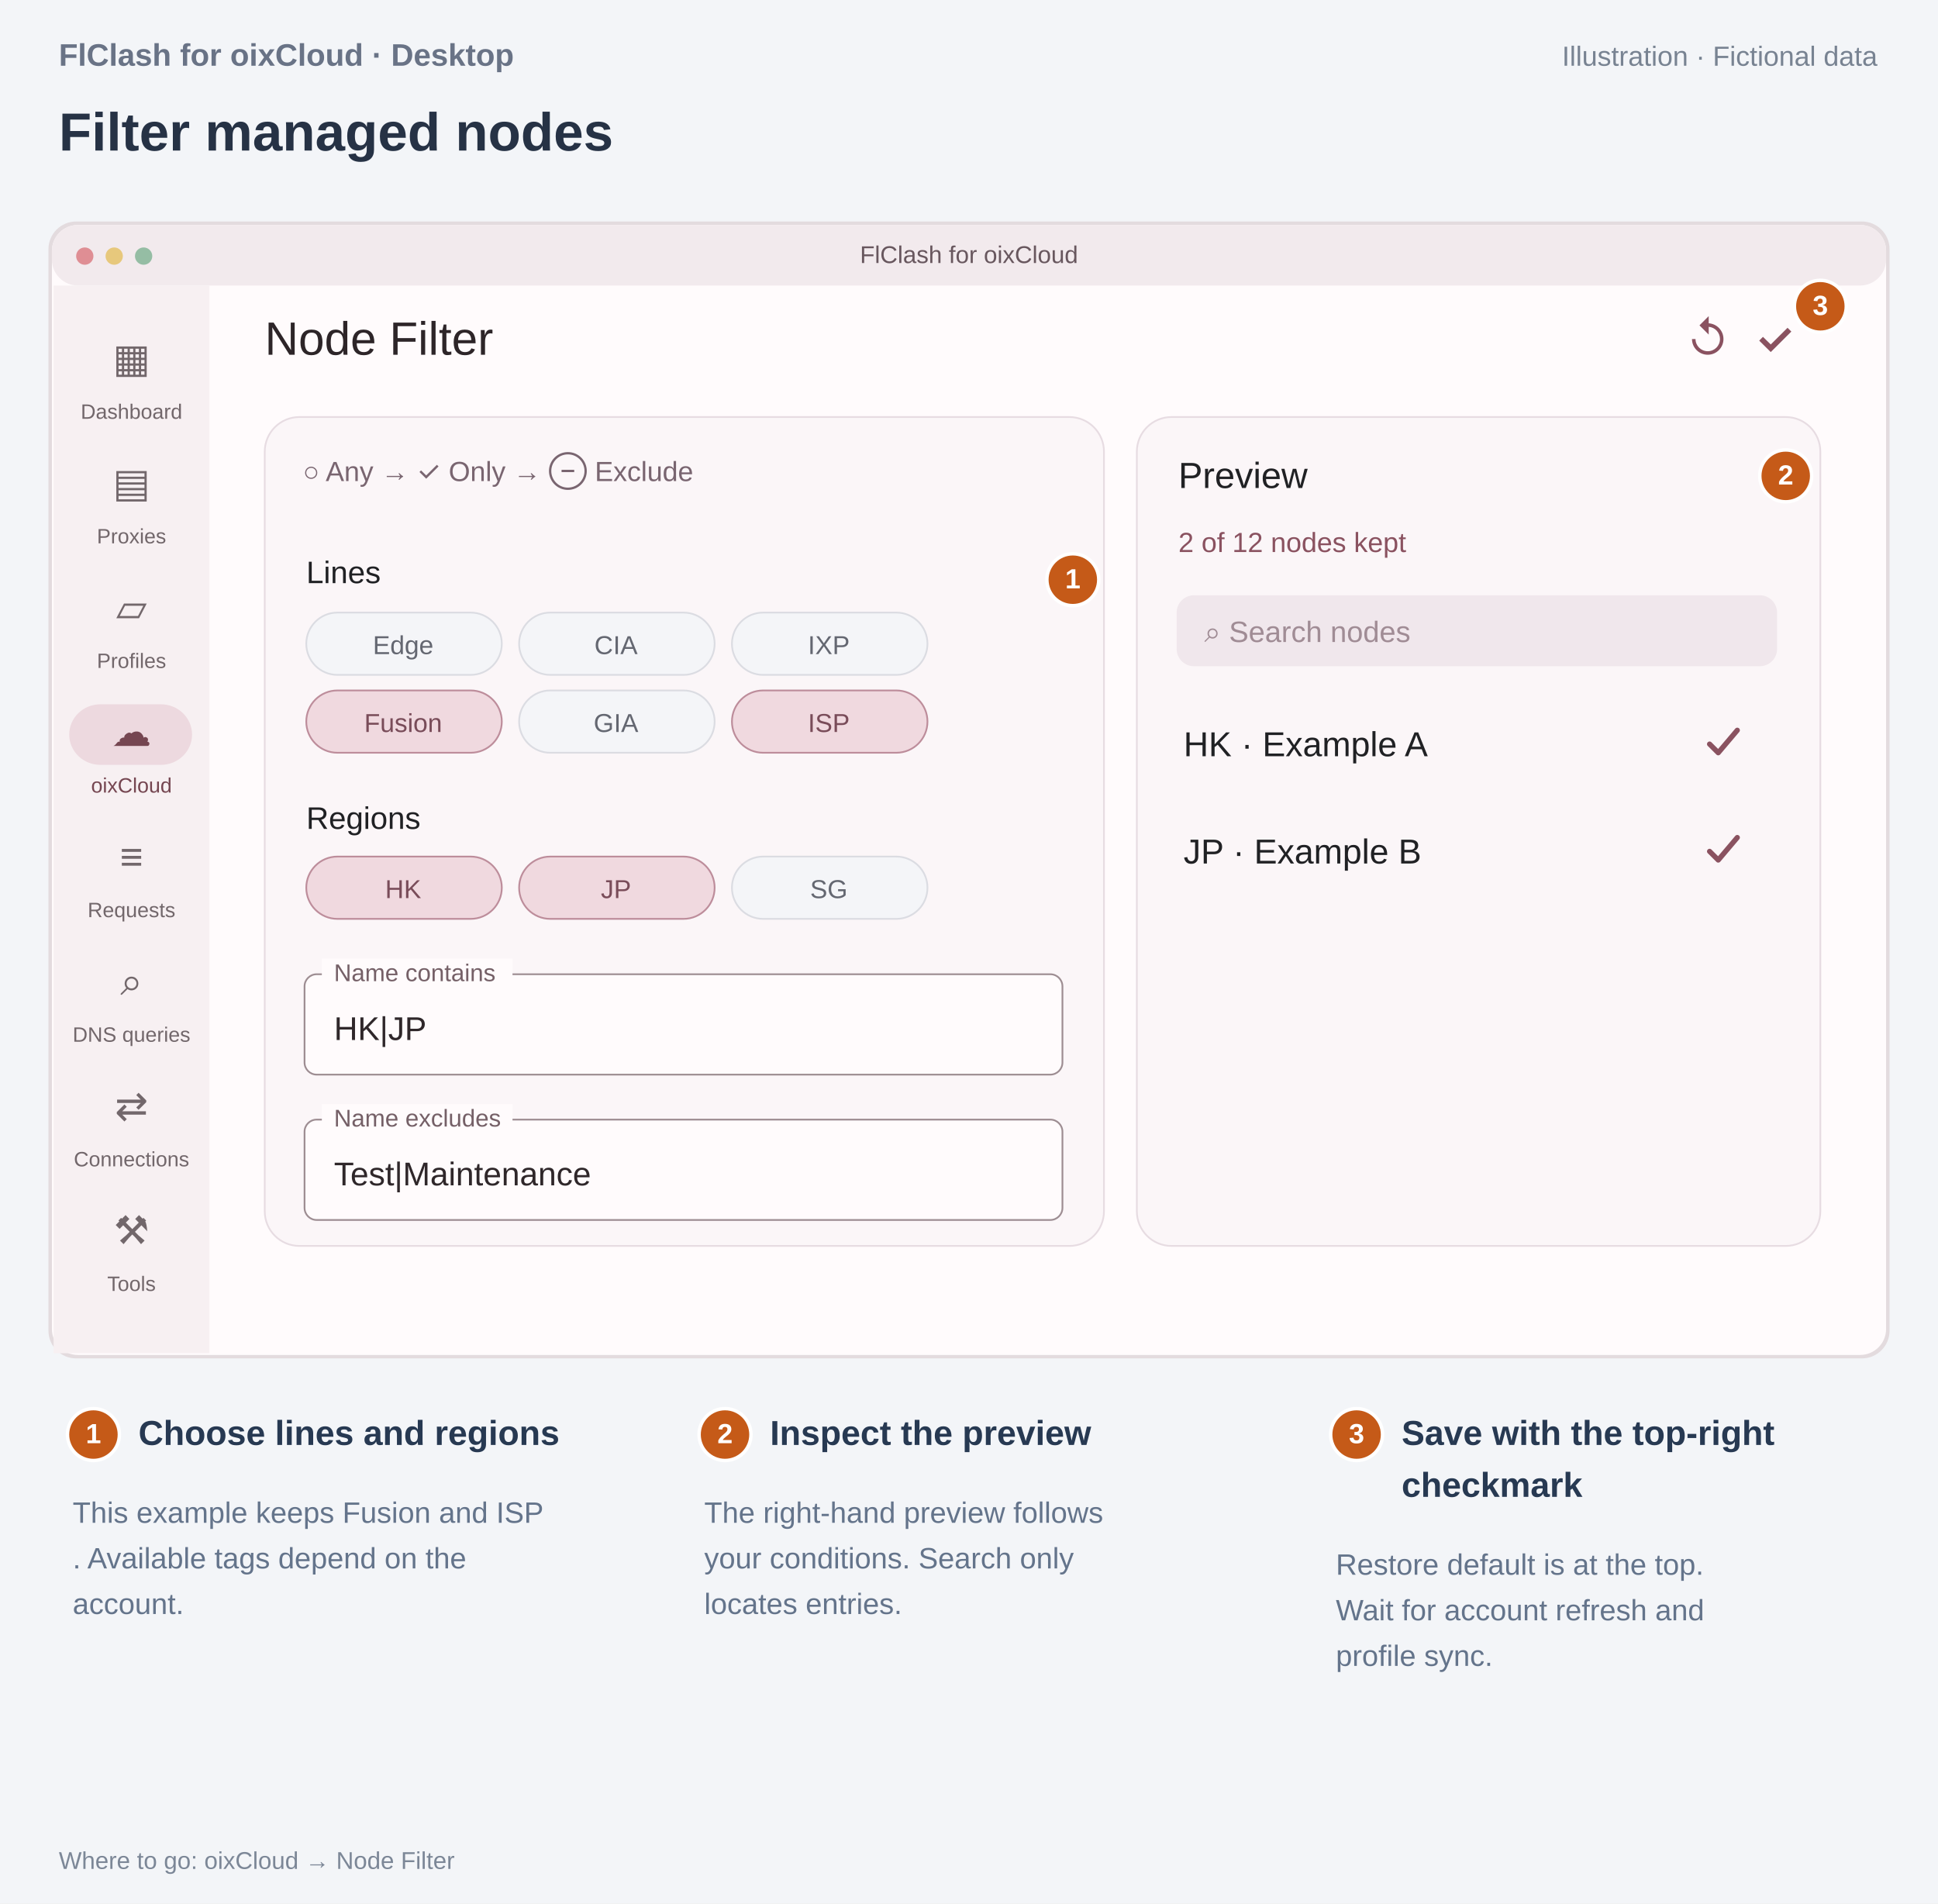
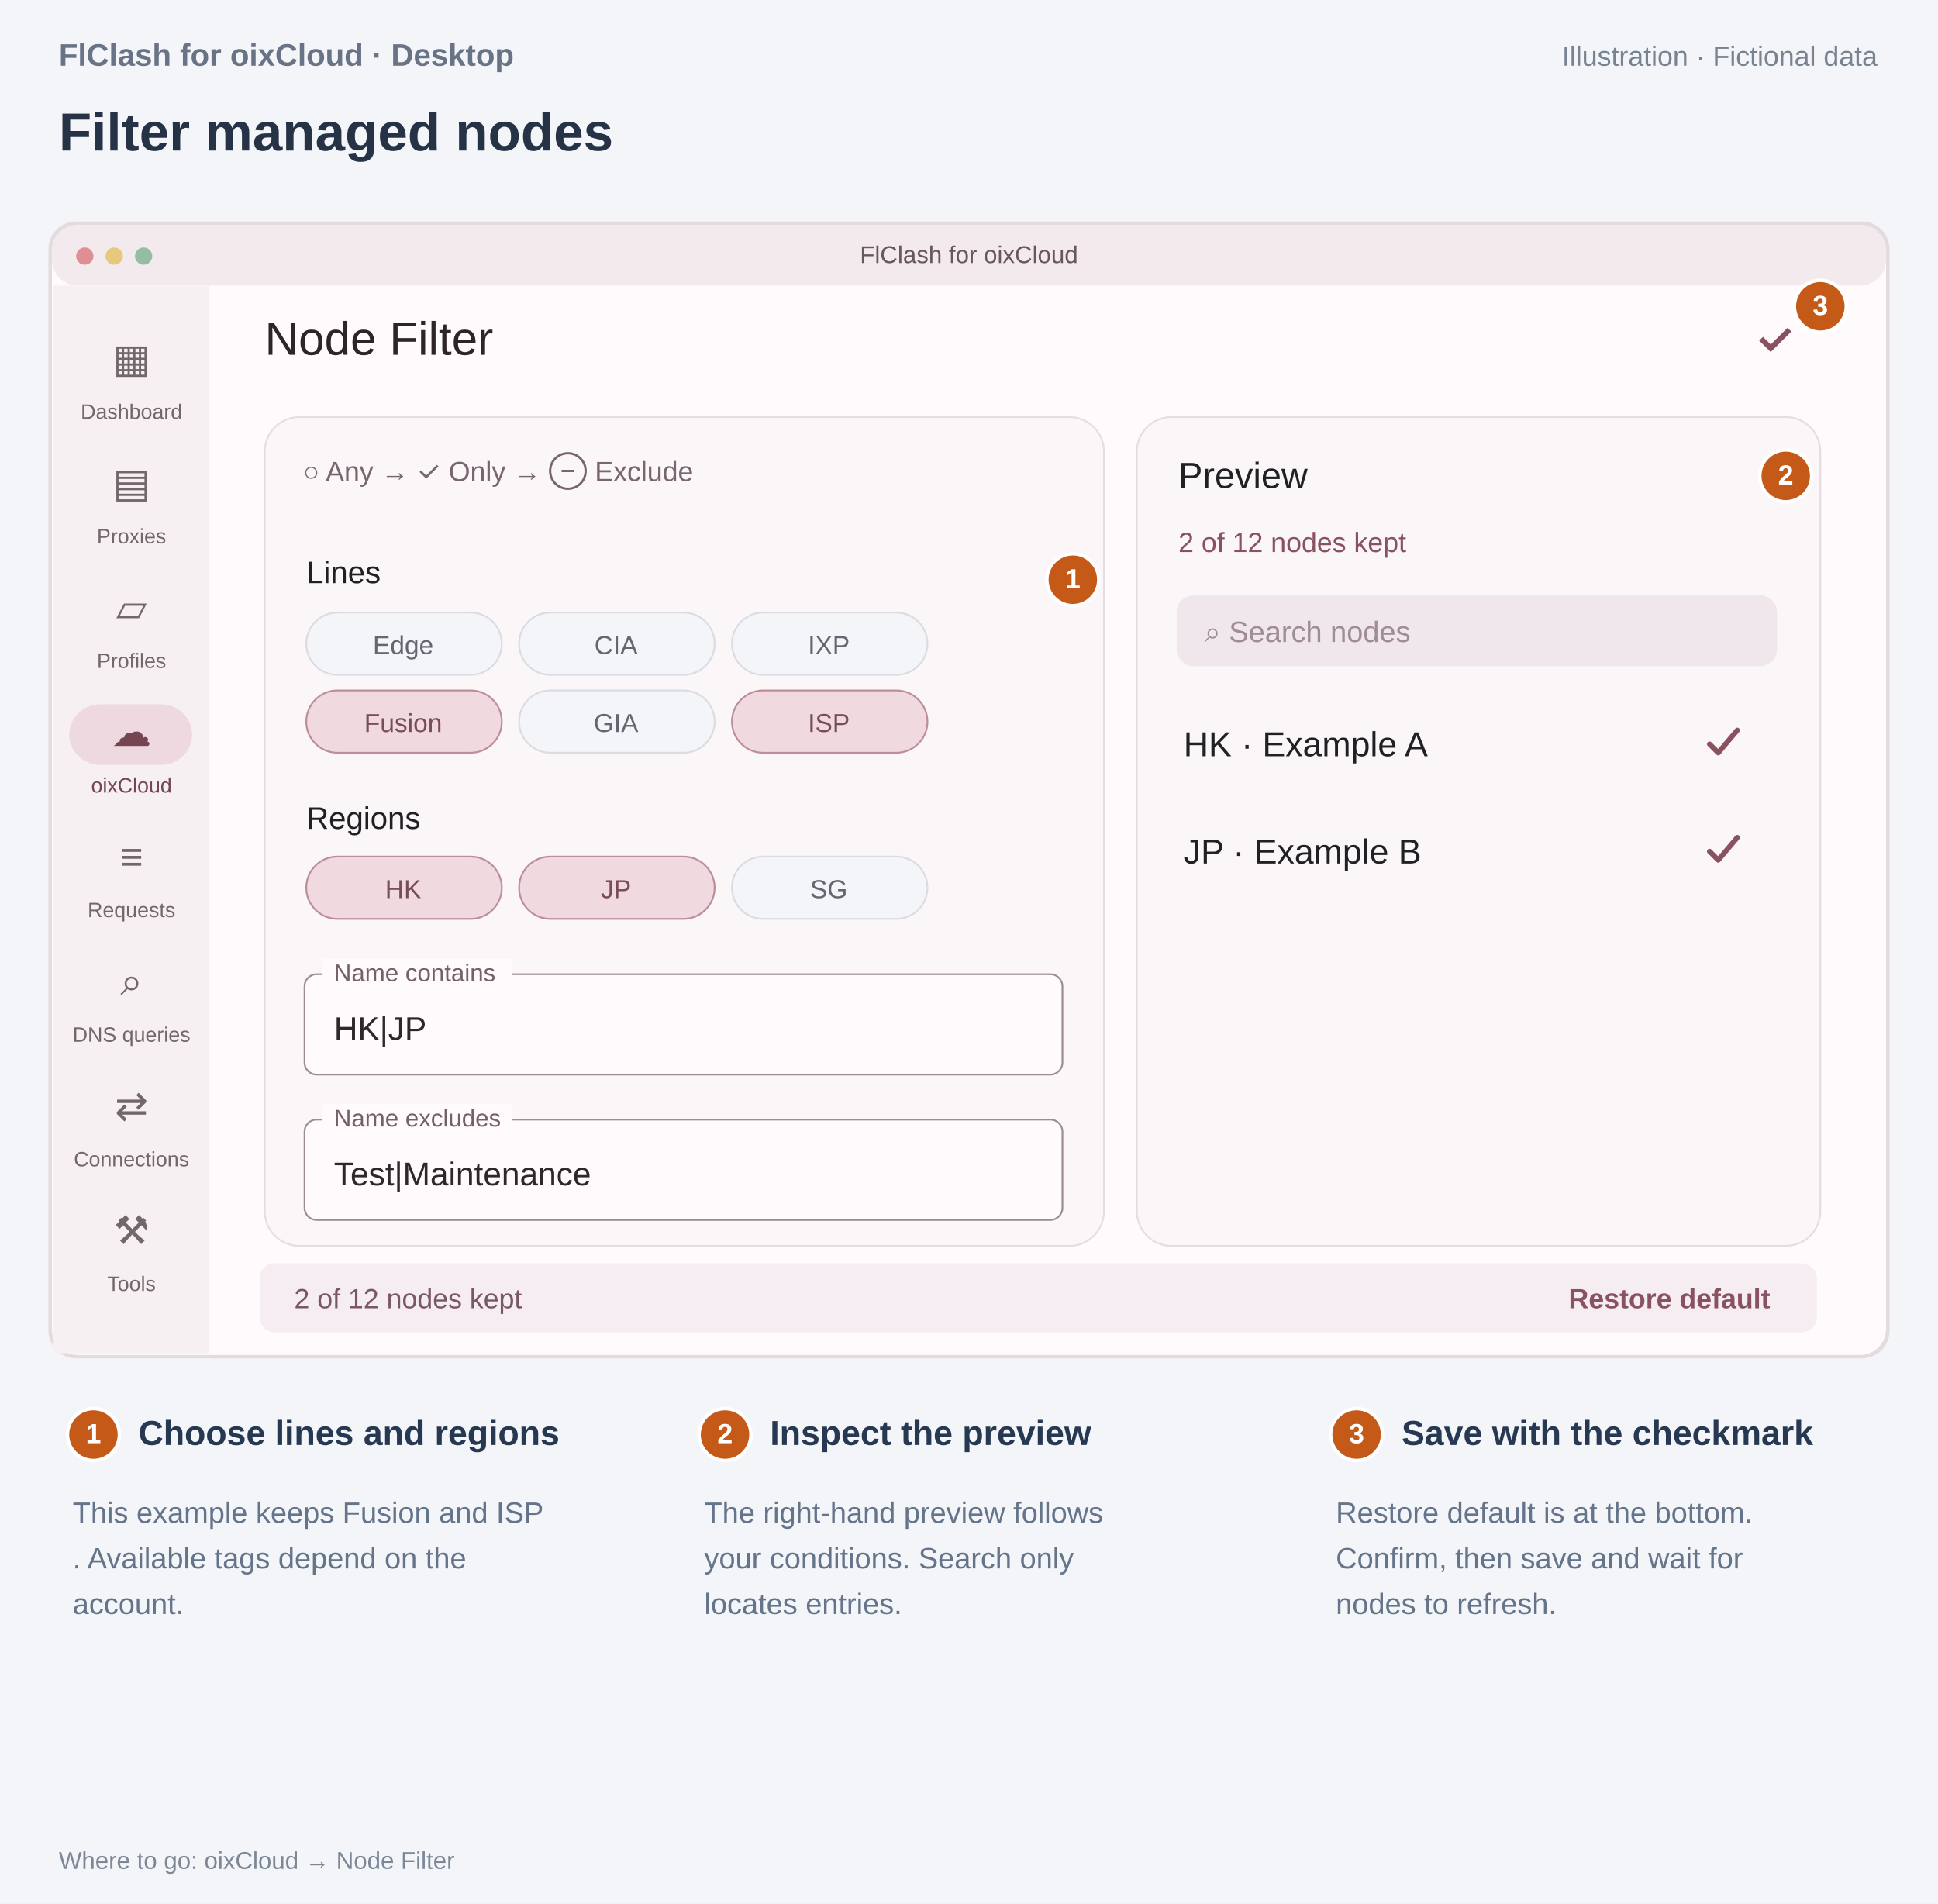
<svg xmlns="http://www.w3.org/2000/svg" width="1120" height="1100" viewBox="0 0 1120 1100" role="img" aria-labelledby="title desc">
  <g font-family="-apple-system,BlinkMacSystemFont,'PingFang SC','Segoe UI',Arial,sans-serif">
    <rect x="0" y="0" width="1120" height="1100" rx="0" fill="#f3f5f8" stroke="none" />
    <text x="34" y="38" font-size="18" fill="#697386" font-weight="600" text-anchor="start">FlClash for oixCloud · Desktop</text>
    <text x="1085" y="38" font-size="16" fill="#788392" font-weight="500" text-anchor="end">Illustration · Fictional data</text>
    <text x="34" y="87" font-size="31" fill="#263245" font-weight="700" text-anchor="start">Filter managed nodes</text>
    <rect x="28" y="128" width="1064" height="657" rx="16" fill="#e3dbde" stroke="none" />
    <rect x="30" y="130" width="1060" height="653" rx="15" fill="#fffbfc" stroke="none" />
    <rect x="30" y="130" width="1060" height="35" rx="15" fill="#f2eaed" stroke="none" />
    <circle cx="49" cy="148" r="5" fill="#df8e94" stroke="none" stroke-width="1" />
    <circle cx="66" cy="148" r="5" fill="#e7c87c" stroke="none" stroke-width="1" />
    <circle cx="83" cy="148" r="5" fill="#95bda4" stroke="none" stroke-width="1" />
    <text x="560" y="152" font-size="14" fill="#68575e" font-weight="500" text-anchor="middle">FlClash for oixCloud</text>
    <rect x="31" y="165" width="90" height="617" rx="0" fill="#f7f0f2" stroke="none" />
    <text x="76" y="215" font-size="23" fill="#72676b" font-weight="500" text-anchor="middle">▦</text>
    <text x="76" y="242" font-size="12" fill="#72676b" font-weight="500" text-anchor="middle">Dashboard</text>
    <text x="76" y="287" font-size="23" fill="#72676b" font-weight="500" text-anchor="middle">▤</text>
    <text x="76" y="314" font-size="12" fill="#72676b" font-weight="500" text-anchor="middle">Proxies</text>
    <text x="76" y="359" font-size="23" fill="#72676b" font-weight="500" text-anchor="middle">▱</text>
    <text x="76" y="386" font-size="12" fill="#72676b" font-weight="500" text-anchor="middle">Profiles</text>
    <rect x="40" y="407" width="71" height="35" rx="18" fill="#edd9df" stroke="none" />
    <text x="76" y="431" font-size="23" fill="#754651" font-weight="500" text-anchor="middle">☁</text>
    <text x="76" y="458" font-size="12" fill="#754651" font-weight="500" text-anchor="middle">oixCloud</text>
    <text x="76" y="503" font-size="23" fill="#72676b" font-weight="500" text-anchor="middle">≡</text>
    <text x="76" y="530" font-size="12" fill="#72676b" font-weight="500" text-anchor="middle">Requests</text>
    <text x="76" y="575" font-size="23" fill="#72676b" font-weight="500" text-anchor="middle">⌕</text>
    <text x="76" y="602" font-size="12" fill="#72676b" font-weight="500" text-anchor="middle">DNS queries</text>
    <text x="76" y="647" font-size="23" fill="#72676b" font-weight="500" text-anchor="middle">⇄</text>
    <text x="76" y="674" font-size="12" fill="#72676b" font-weight="500" text-anchor="middle">Connections</text>
    <text x="76" y="719" font-size="23" fill="#72676b" font-weight="500" text-anchor="middle">⚒</text>
    <text x="76" y="746" font-size="12" fill="#72676b" font-weight="500" text-anchor="middle">Tools</text>
    <text x="153" y="205" font-size="27" fill="#2d2528" font-weight="500" text-anchor="start">Node Filter</text>
-     <text x="975" y="205" font-size="25" fill="#8a5260" font-weight="400" text-anchor="start">↺</text>
    <text x="1037" y="205" font-size="26" fill="#8a5260" font-weight="600" text-anchor="end">✓</text>
    <circle cx="1052" cy="177" r="15" fill="#c55a18" stroke="#fff" stroke-width="2" />
    <text x="1052" y="182" font-size="16" fill="#fff" font-weight="700" text-anchor="middle">3</text>
    <rect x="153" y="241" width="485" height="479" rx="20" fill="#fbf6f8" stroke="#e7dce2" />
    <rect x="657" y="241" width="395" height="479" rx="20" fill="#fbf6f8" stroke="#e7dce2" />
    <text x="175" y="278" font-size="16" fill="#796570" font-weight="400" text-anchor="start">○ Any → ✓ Only → ⊖ Exclude</text>
    <text x="177" y="337" font-size="18" fill="#202124" font-weight="400" text-anchor="start">Lines</text>
    <rect x="177" y="354" width="113" height="36" rx="18" fill="#f4f5f8" stroke="#dbdce2" />
    <text x="233" y="378" font-size="15" fill="#646771" font-weight="500" text-anchor="middle">Edge</text>
    <rect x="300" y="354" width="113" height="36" rx="18" fill="#f4f5f8" stroke="#dbdce2" />
    <text x="356" y="378" font-size="15" fill="#646771" font-weight="500" text-anchor="middle">CIA</text>
    <rect x="423" y="354" width="113" height="36" rx="18" fill="#f4f5f8" stroke="#dbdce2" />
    <text x="479" y="378" font-size="15" fill="#646771" font-weight="500" text-anchor="middle">IXP</text>
    <rect x="177" y="399" width="113" height="36" rx="18" fill="#f0d9df" stroke="#bd8d9b" />
    <text x="233" y="423" font-size="15" fill="#794c59" font-weight="500" text-anchor="middle">Fusion</text>
    <rect x="300" y="399" width="113" height="36" rx="18" fill="#f4f5f8" stroke="#dbdce2" />
    <text x="356" y="423" font-size="15" fill="#646771" font-weight="500" text-anchor="middle">GIA</text>
    <rect x="423" y="399" width="113" height="36" rx="18" fill="#f0d9df" stroke="#bd8d9b" />
    <text x="479" y="423" font-size="15" fill="#794c59" font-weight="500" text-anchor="middle">ISP</text>
    <circle cx="620" cy="335" r="15" fill="#c55a18" stroke="#fff" stroke-width="2" />
    <text x="620" y="340" font-size="16" fill="#fff" font-weight="700" text-anchor="middle">1</text>
    <text x="177" y="479" font-size="18" fill="#202124" font-weight="400" text-anchor="start">Regions</text>
    <rect x="177" y="495" width="113" height="36" rx="18" fill="#f0d9df" stroke="#bd8d9b" />
    <text x="233" y="519" font-size="15" fill="#794c59" font-weight="500" text-anchor="middle">HK</text>
    <rect x="300" y="495" width="113" height="36" rx="18" fill="#f0d9df" stroke="#bd8d9b" />
    <text x="356" y="519" font-size="15" fill="#794c59" font-weight="500" text-anchor="middle">JP</text>
    <rect x="423" y="495" width="113" height="36" rx="18" fill="#f4f5f8" stroke="#dbdce2" />
    <text x="479" y="519" font-size="15" fill="#646771" font-weight="500" text-anchor="middle">SG</text>
    <rect x="176" y="563" width="438" height="58" rx="7" fill="#fffbfc" stroke="#9d8d92" />
    <rect x="186" y="554" width="110.18" height="18" rx="0" fill="#fffbfc" stroke="none" />
    <text x="193" y="567" font-size="14" fill="#756067" font-weight="400" text-anchor="start">Name contains</text>
    <text x="193" y="601" font-size="19" fill="#2f272a" font-weight="400" text-anchor="start">HK|JP</text>
    <rect x="176" y="647" width="438" height="58" rx="7" fill="#fffbfc" stroke="#9d8d92" />
    <rect x="186" y="638" width="110.18" height="18" rx="0" fill="#fffbfc" stroke="none" />
    <text x="193" y="651" font-size="14" fill="#756067" font-weight="400" text-anchor="start">Name excludes</text>
    <text x="193" y="685" font-size="19" fill="#2f272a" font-weight="400" text-anchor="start">Test|Maintenance</text>
    <text x="681" y="282" font-size="21" fill="#202124" font-weight="400" text-anchor="start">Preview</text>
    <text x="681" y="319" font-size="16" fill="#8a5260" font-weight="400" text-anchor="start">2 of 12 nodes kept</text>
    <circle cx="1032" cy="275" r="15" fill="#c55a18" stroke="#fff" stroke-width="2" />
    <text x="1032" y="280" font-size="16" fill="#fff" font-weight="700" text-anchor="middle">2</text>
    <rect x="680" y="344" width="347" height="41" rx="10" fill="#f0e7ec" stroke="none" />
    <text x="696" y="371" font-size="17" fill="#a08c95" font-weight="400" text-anchor="start">⌕ Search nodes</text>
    <text x="684" y="437" font-size="20" fill="#202124" font-weight="400" text-anchor="start">HK · Example A</text>
    <path d="M988 430l5 5 11-13" fill="none" stroke="#8a5260" stroke-width="3" stroke-linecap="round" stroke-linejoin="round" />
    <text x="684" y="499" font-size="20" fill="#202124" font-weight="400" text-anchor="start">JP · Example B</text>
    <path d="M988 492l5 5 11-13" fill="none" stroke="#8a5260" stroke-width="3" stroke-linecap="round" stroke-linejoin="round" />
+     <rect x="150" y="730" width="900" height="40" rx="9" fill="#f5edf1" stroke="none" />
+     <text x="170" y="756" font-size="16" fill="#795765" font-weight="400" text-anchor="start">2 of 12 nodes kept</text>
+     <text x="1023" y="756" font-size="16" fill="#8a5260" font-weight="600" text-anchor="end">Restore default</text>
    <circle cx="54" cy="829" r="15" fill="#c55a18" stroke="#fff" stroke-width="2" />
    <text x="54" y="834" font-size="16" fill="#fff" font-weight="700" text-anchor="middle">1</text>
    <text x="80" y="835" font-size="20" fill="#273952" font-weight="600" text-anchor="start">Choose lines and regions</text>
    <text x="42" y="880" font-size="17" fill="#64748b" font-weight="400" text-anchor="start">This example keeps Fusion and ISP</text>
    <text x="42" y="906.35" font-size="17" fill="#64748b" font-weight="400" text-anchor="start">. Available tags depend on the</text>
    <text x="42" y="932.7" font-size="17" fill="#64748b" font-weight="400" text-anchor="start">account.</text>
    <circle cx="419" cy="829" r="15" fill="#c55a18" stroke="#fff" stroke-width="2" />
    <text x="419" y="834" font-size="16" fill="#fff" font-weight="700" text-anchor="middle">2</text>
    <text x="445" y="835" font-size="20" fill="#273952" font-weight="600" text-anchor="start">Inspect the preview</text>
    <text x="407" y="880" font-size="17" fill="#64748b" font-weight="400" text-anchor="start">The right-hand preview follows</text>
    <text x="407" y="906.35" font-size="17" fill="#64748b" font-weight="400" text-anchor="start">your conditions. Search only</text>
    <text x="407" y="932.7" font-size="17" fill="#64748b" font-weight="400" text-anchor="start">locates entries.</text>
    <circle cx="784" cy="829" r="15" fill="#c55a18" stroke="#fff" stroke-width="2" />
    <text x="784" y="834" font-size="16" fill="#fff" font-weight="700" text-anchor="middle">3</text>
-     <text x="810" y="835" font-size="20" fill="#273952" font-weight="600" text-anchor="start">Save with the top-right</text>
-     <text x="810" y="865" font-size="20" fill="#273952" font-weight="600" text-anchor="start">checkmark</text>
-     <text x="772" y="910" font-size="17" fill="#64748b" font-weight="400" text-anchor="start">Restore default is at the top.</text>
-     <text x="772" y="936.35" font-size="17" fill="#64748b" font-weight="400" text-anchor="start">Wait for account refresh and</text>
-     <text x="772" y="962.7" font-size="17" fill="#64748b" font-weight="400" text-anchor="start">profile sync.</text>
+     <text x="810" y="835" font-size="20" fill="#273952" font-weight="600" text-anchor="start">Save with the checkmark</text>
+     <text x="772" y="880" font-size="17" fill="#64748b" font-weight="400" text-anchor="start">Restore default is at the bottom.</text>
+     <text x="772" y="906.35" font-size="17" fill="#64748b" font-weight="400" text-anchor="start"> Confirm, then save and wait for</text>
+     <text x="772" y="932.7" font-size="17" fill="#64748b" font-weight="400" text-anchor="start">nodes to refresh.</text>
    <text x="34" y="1080" font-size="14" fill="#7c8797" font-weight="400" text-anchor="start">Where to go: oixCloud → Node Filter</text>
  </g>
</svg>
